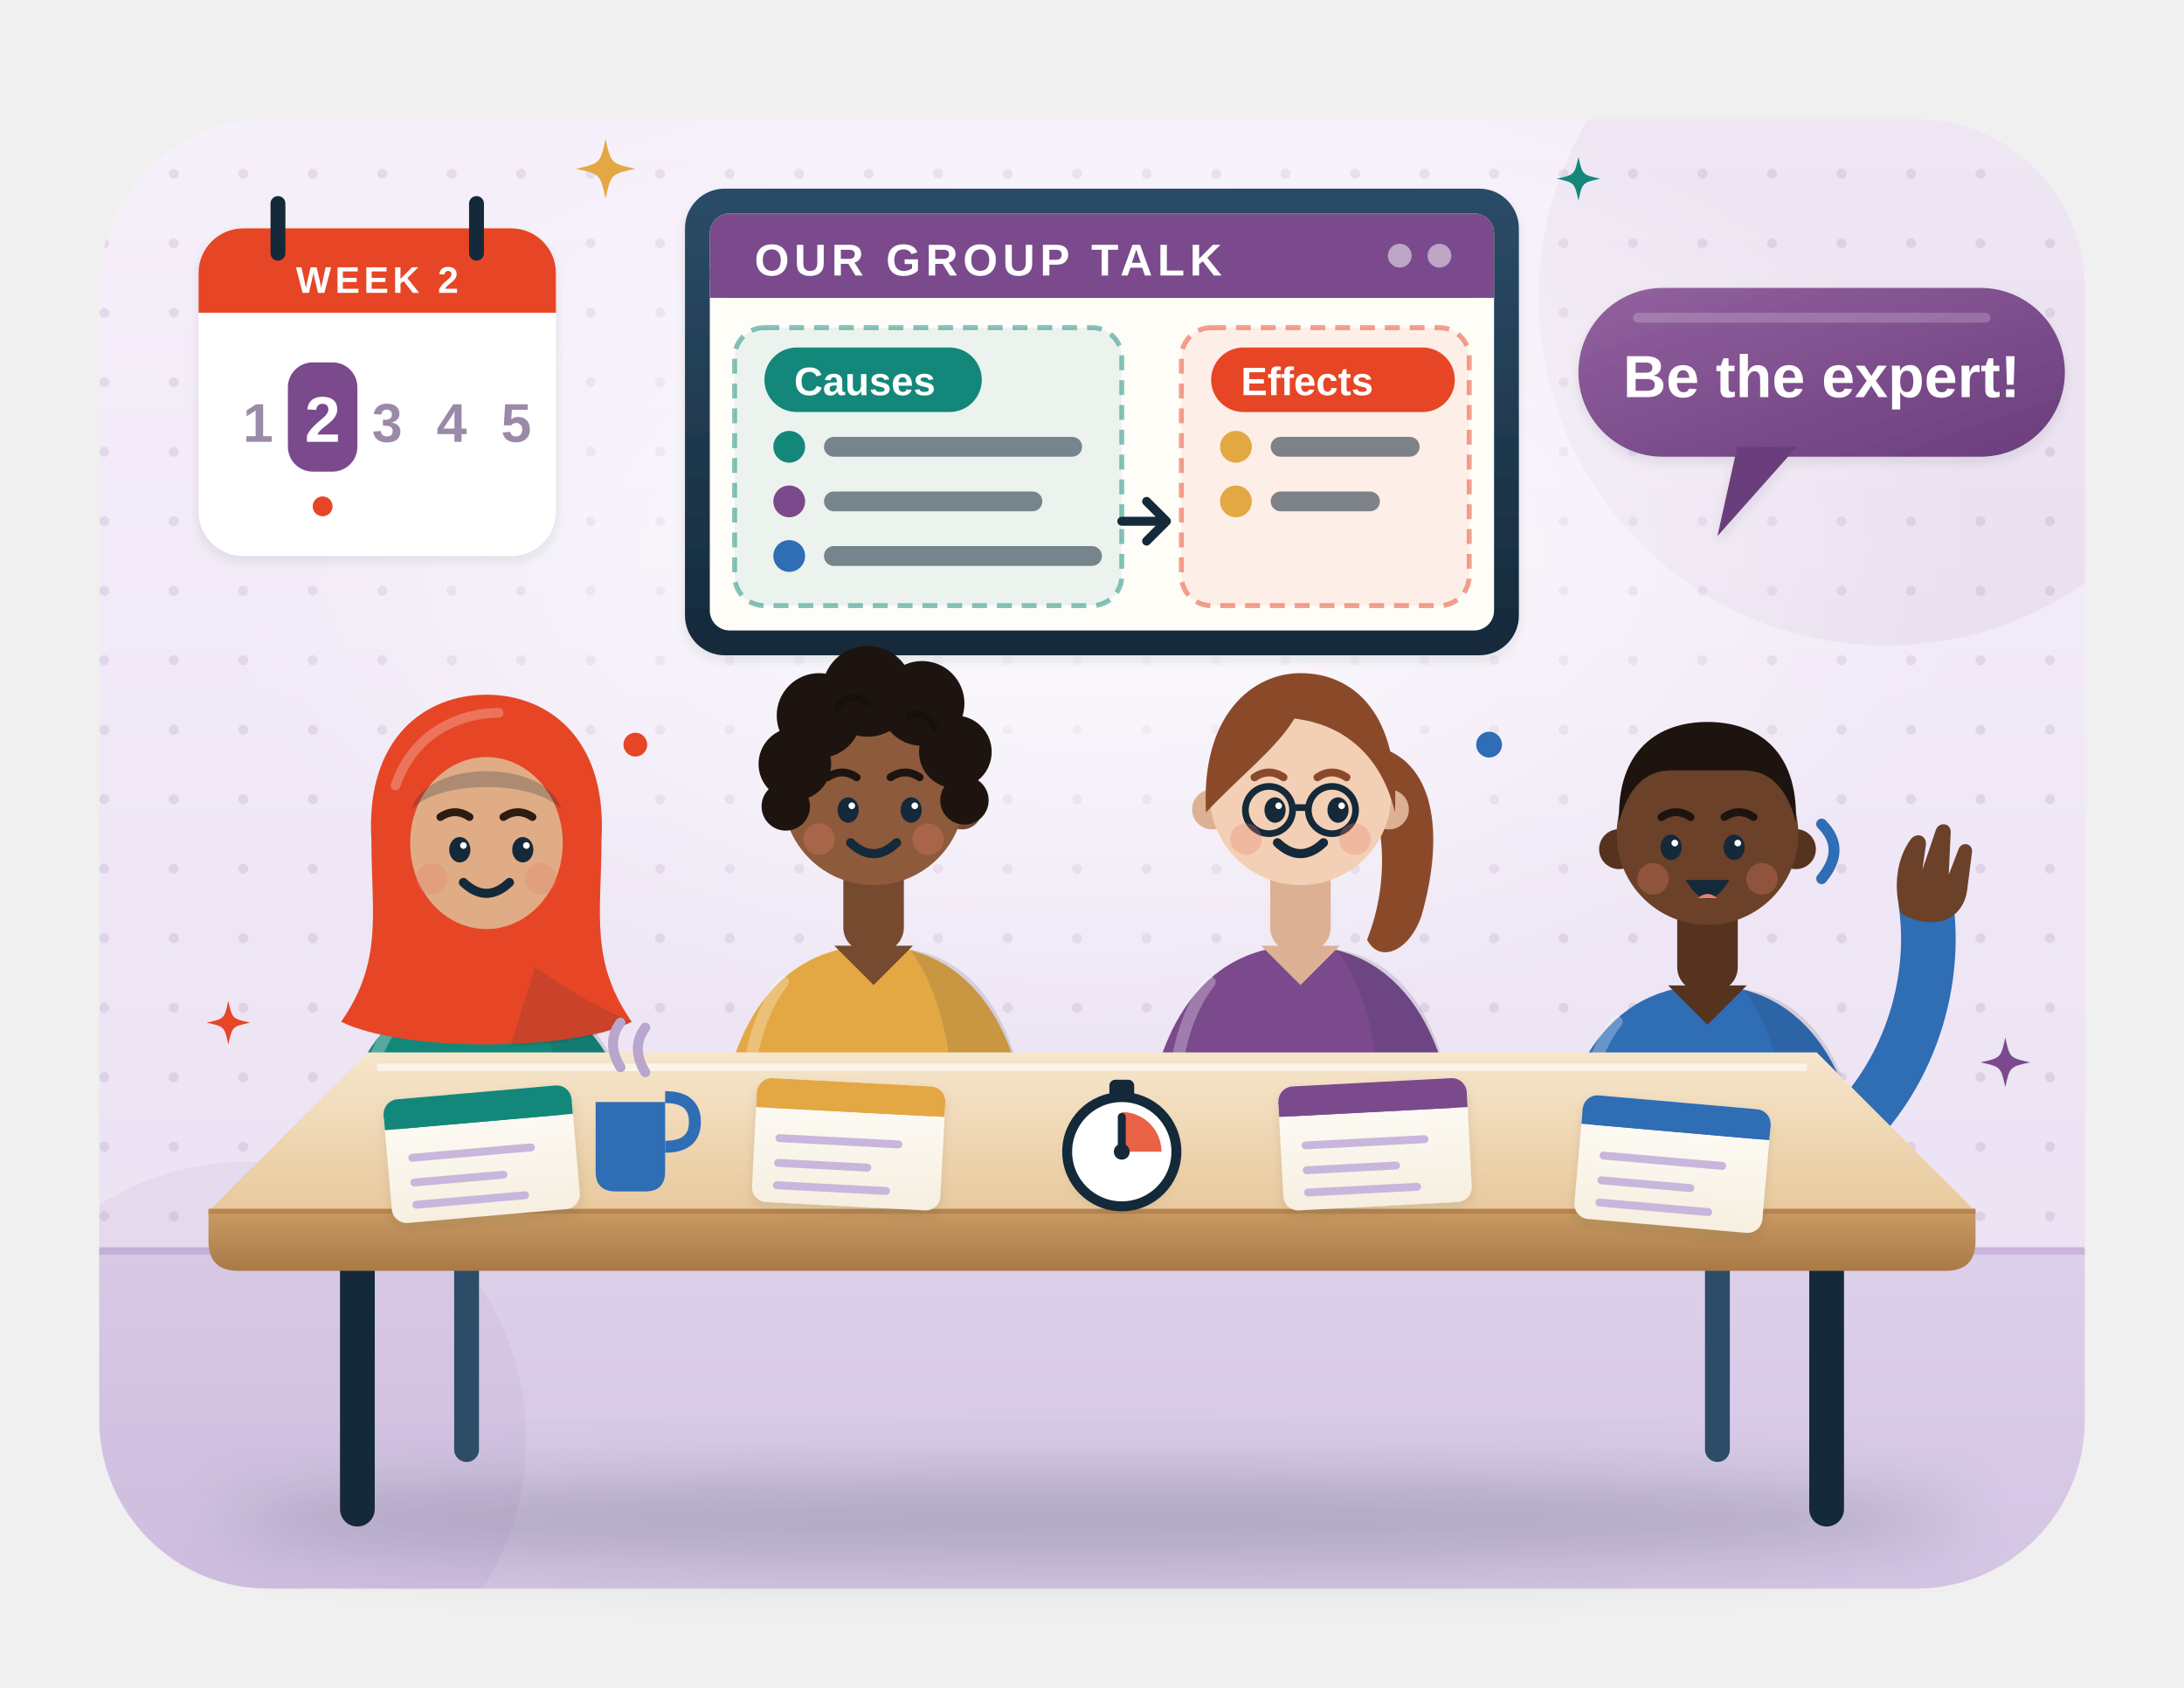
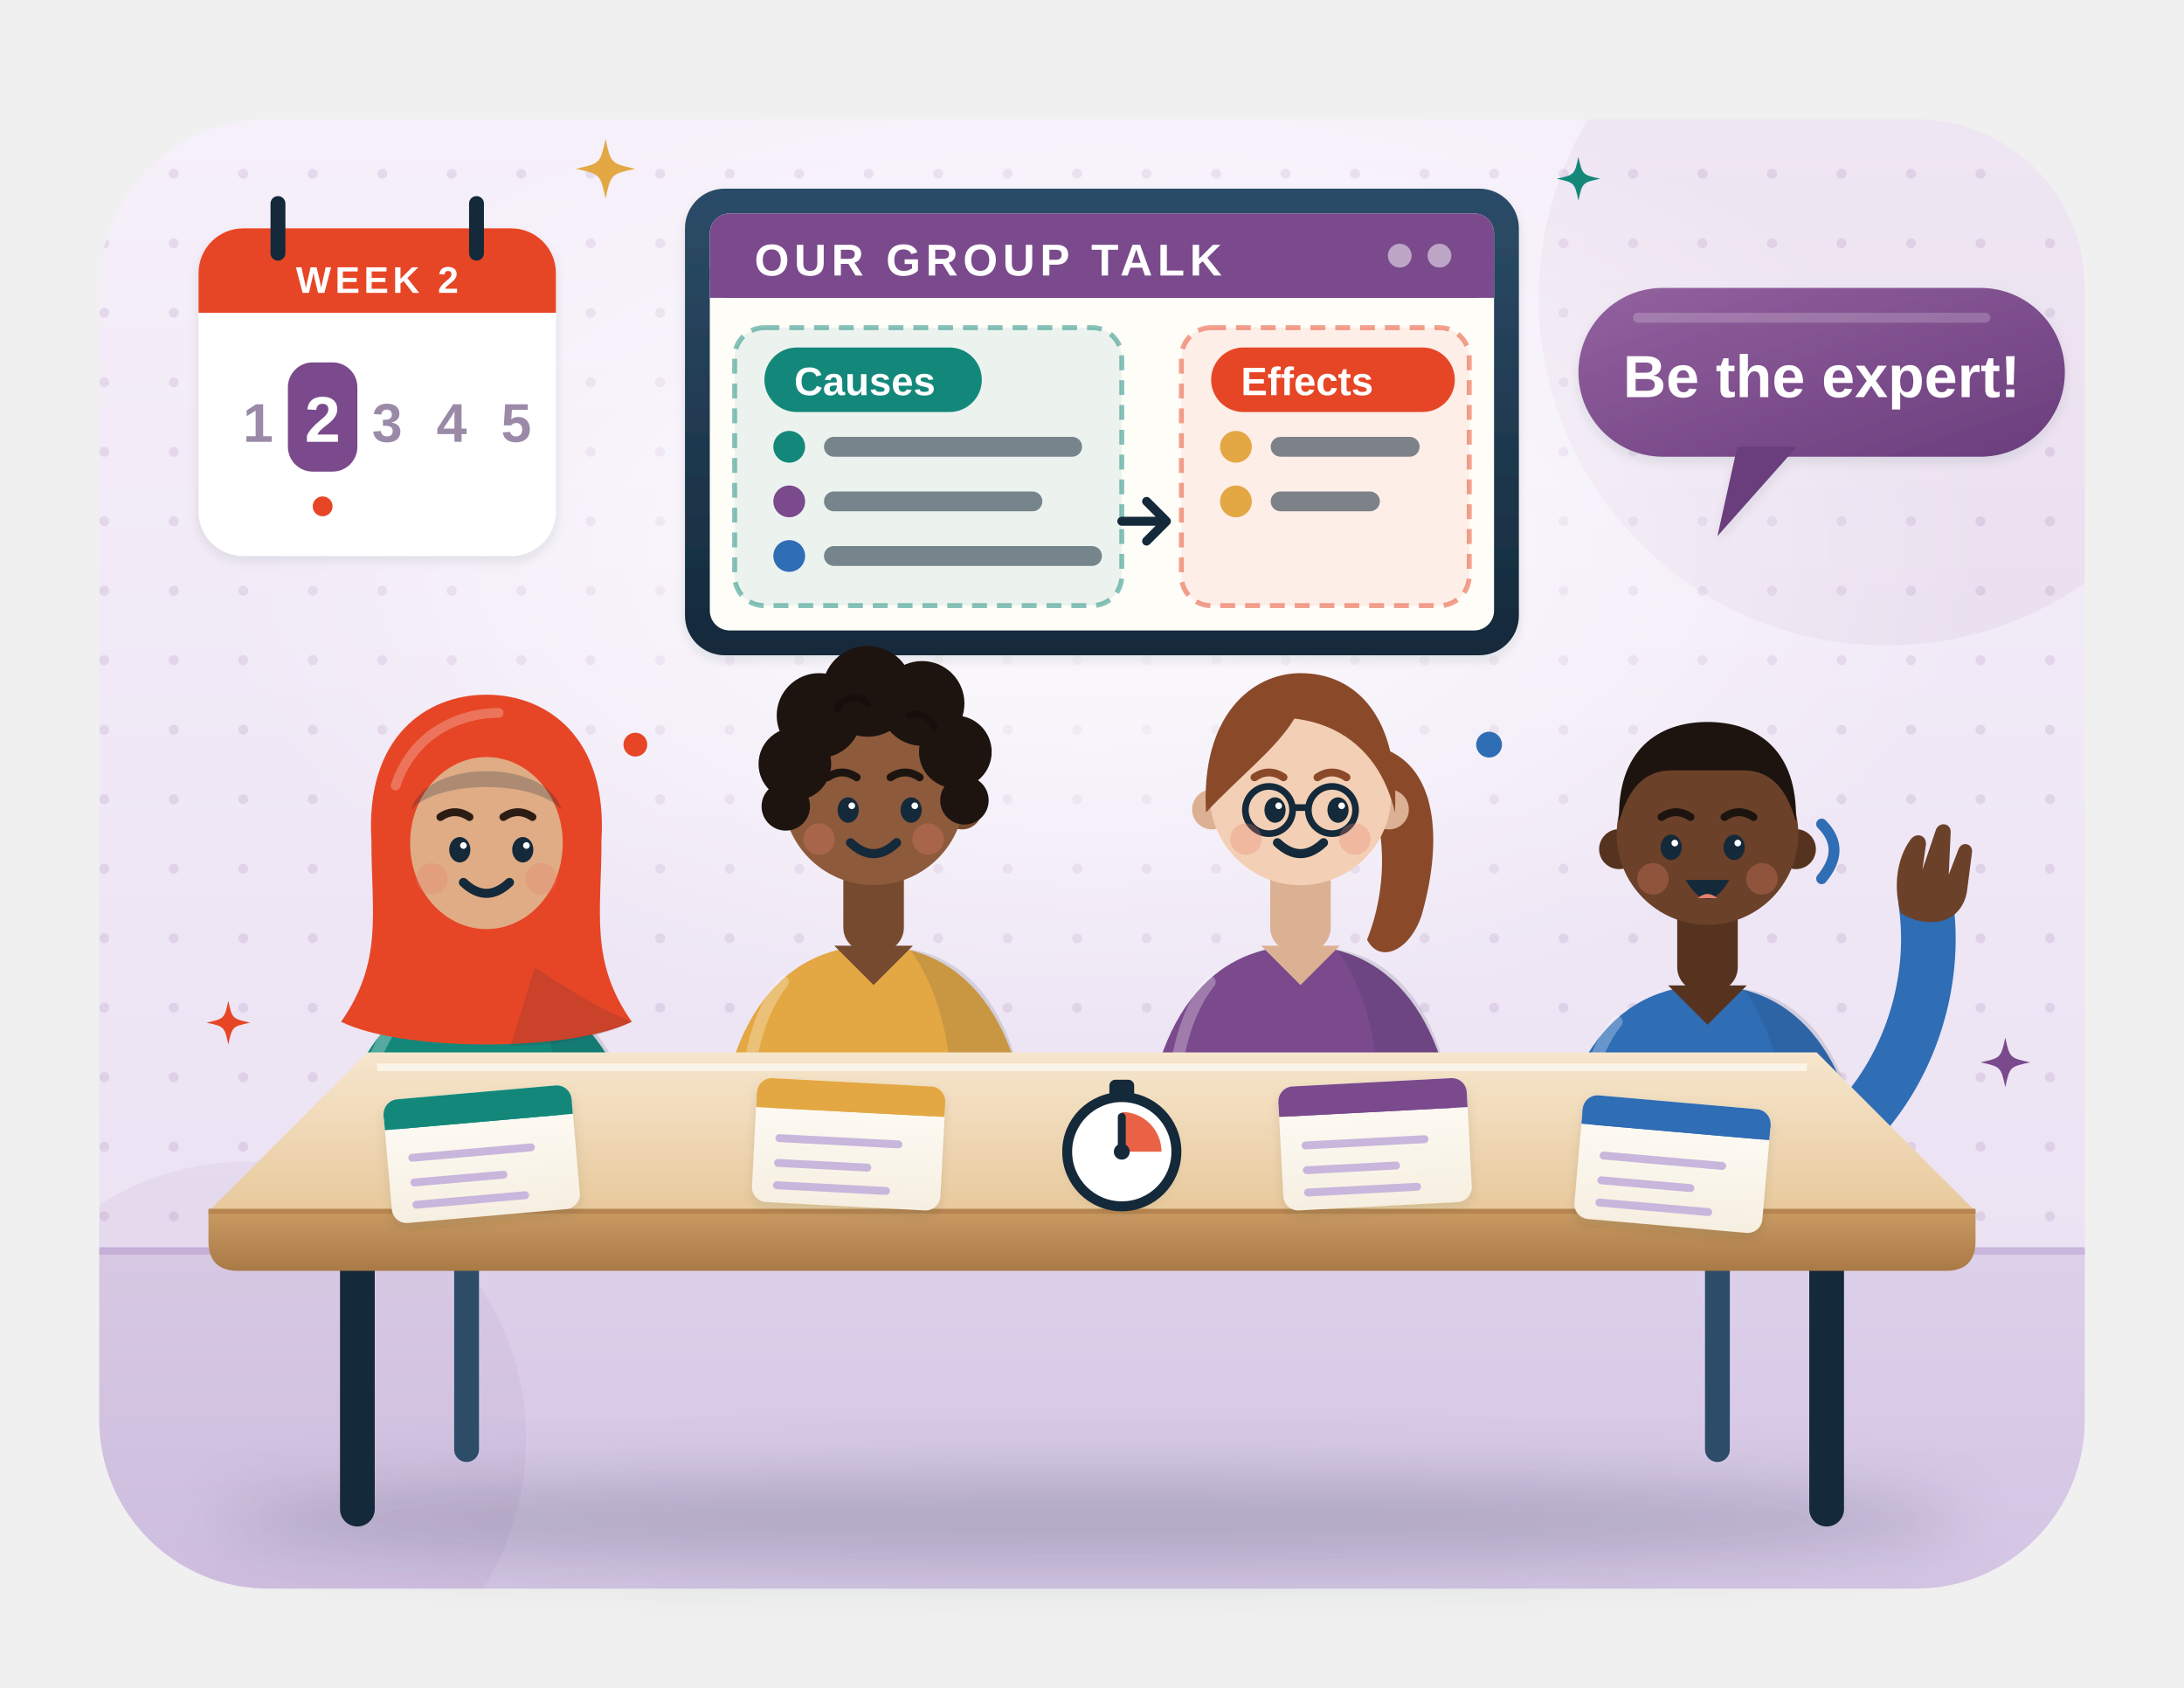
<svg xmlns="http://www.w3.org/2000/svg" viewBox="0 0 440 340" fill="none" role="img" aria-label="Four students sit around a table with their research summary cards and a 2-minute stopwatch; one raises his hand and says Be the expert!; a calendar shows Day 2 of Week 2, and a screen shows their group talk with the four summaries grouped into Causes and Effects">
  <style>
.srs-tw{animation:srs-tw 3s ease-in-out infinite;transform-box:fill-box;transform-origin:center}.srs-t2{animation-delay:-1s}.srs-t3{animation-delay:-2s}
.srs-fl{animation:srs-fl 6s ease-in-out infinite}.srs-f2{animation-delay:-2s}.srs-f3{animation-delay:-4s}
.srs-bl{animation:srs-bl 4.8s infinite;transform-box:fill-box;transform-origin:center}.srs-b2{animation-delay:-1.7s}.srs-b3{animation-delay:-3.2s}.srs-b4{animation-delay:-2.4s}
@keyframes srs-tw{0%,100%{opacity:.35;transform:scale(.6)}50%{opacity:1;transform:scale(1)}}
@keyframes srs-fl{50%{transform:translateY(-3px)}}
@keyframes srs-bl{0%,93%,100%{transform:scaleY(1)}96%{transform:scaleY(.1)}}
.srs-wv{animation:srs-wv 2.4s ease-out infinite}.srs-w2{animation-delay:-.8s}
@keyframes srs-wv{0%,100%{opacity:.3}50%{opacity:1}}
.srs-gr{animation:srs-gr 6s ease-in-out infinite;transform-box:fill-box;transform-origin:0 50%}.srs-g2{animation-delay:-1.5s}.srs-g3{animation-delay:-3s}.srs-g4{animation-delay:-4.5s}
@keyframes srs-gr{0%,100%{transform:scaleX(1)}50%{transform:scaleX(.8)}}
.srs-hd{animation:srs-hd 10s linear infinite;transform-box:view-box;transform-origin:226px 232px}
@keyframes srs-hd{to{transform:rotate(360deg)}}
- .srs-st{animation:srs-st 3s ease-in-out infinite}.srs-s2{animation-delay:-1.5s}
- @keyframes srs-st{0%{opacity:0;transform:translateY(3px)}40%{opacity:.7}100%{opacity:0;transform:translateY(-7px)}}
@media (prefers-reduced-motion: reduce) { * { animation: none !important; } }
</style>
  <defs>
    <linearGradient id="srs-bg" x1="0" y1="0" x2="0" y2="1">
      <stop offset="0" stop-color="#f6f0fa" />
      <stop offset="1" stop-color="#e8def1" />
    </linearGradient>
    <linearGradient id="srs-floor" x1="0" y1="0" x2="0" y2="1">
      <stop offset="0" stop-color="#ddd0ea" />
      <stop offset="1" stop-color="#d2c3e3" />
    </linearGradient>
    <radialGradient id="srs-glow" cx=".5" cy=".5" r=".5">
      <stop offset="0" stop-color="#fff" stop-opacity=".85" />
      <stop offset="1" stop-color="#fff" stop-opacity="0" />
    </radialGradient>
    <pattern id="srs-dots" width="14" height="14" patternUnits="userSpaceOnUse">
      <circle cx="7" cy="7" r="1" fill="#7a4a8c" opacity=".13" />
    </pattern>
    <clipPath id="srs-clip">
      <rect x="20" y="24" width="400" height="296" rx="34" />
    </clipPath>
    <linearGradient id="srs-top" x1="0" y1="0" x2="0" y2="1">
      <stop offset="0" stop-color="#f6e6cd" />
      <stop offset="1" stop-color="#e8c99c" />
    </linearGradient>
    <linearGradient id="srs-edge" x1="0" y1="0" x2="0" y2="1">
      <stop offset="0" stop-color="#c99a62" />
      <stop offset="1" stop-color="#a97a46" />
    </linearGradient>
    <linearGradient id="srs-pap" x1="0" y1="0" x2="0" y2="1">
      <stop offset="0" stop-color="#fffdf8" />
      <stop offset="1" stop-color="#f6efe1" />
    </linearGradient>
    <linearGradient id="srs-frame" x1="0" y1="0" x2="0" y2="1">
      <stop offset="0" stop-color="#2c4c68" />
      <stop offset="1" stop-color="#14293a" />
    </linearGradient>
    <linearGradient id="srs-bub" x1="0" y1="0" x2="1" y2="1">
      <stop offset="0" stop-color="#93619f" />
      <stop offset="1" stop-color="#6a3d7c" />
    </linearGradient>
    <filter id="srs-sh" x="-30%" y="-30%" width="160%" height="170%">
      <feDropShadow dx="0" dy="5" stdDeviation="5" flood-color="#14293a" flood-opacity=".16" />
      <feDropShadow dx="0" dy="1" stdDeviation="1" flood-color="#14293a" flood-opacity=".1" />
    </filter>
    <filter id="srs-blur" x="-20%" y="-200%" width="140%" height="500%">
      <feGaussianBlur stdDeviation="6" />
    </filter>
  </defs>
  <g clip-path="url(#srs-clip)">
    <rect x="20" y="24" width="400" height="296" fill="url(#srs-bg)" />
    <rect x="20" y="24" width="400" height="226" fill="url(#srs-dots)" />
    <rect x="20" y="252" width="400" height="80" fill="url(#srs-floor)" />
    <path d="M20 252H420" stroke="#c9b6dc" stroke-width="1.5" />
    <circle cx="380" cy="60" r="70" fill="#7a4a8c" opacity=".06" />
    <circle cx="50" cy="290" r="56" fill="#7a4a8c" opacity=".06" />
    <ellipse cx="220" cy="110" rx="180" ry="100" fill="url(#srs-glow)" />
  </g>
  <g filter="url(#srs-sh)">
    <rect x="138" y="38" width="168" height="94" rx="8" fill="url(#srs-frame)" />
  </g>
  <rect x="143" y="43" width="158" height="84" rx="4" fill="#fffdf8" />
  <rect x="143" y="43" width="158" height="17" rx="4" fill="#7a4a8c" />
  <rect x="143" y="54" width="158" height="6" fill="#7a4a8c" />
  <text x="152" y="55.5" text-anchor="start" font-family="'Helvetica Neue', Arial, sans-serif" font-size="9" font-weight="800" fill="#fff" letter-spacing="1">OUR GROUP TALK</text>
  <circle cx="290" cy="51.5" r="2.4" fill="#fff" opacity=".5" />
  <circle cx="282" cy="51.5" r="2.4" fill="#fff" opacity=".5" />
  <rect x="148" y="66" width="78" height="56" rx="6" fill="#13887a" fill-opacity=".08" stroke="#13887a" stroke-opacity=".5" stroke-dasharray="3 2" />
  <rect x="154" y="70" width="43.8" height="13" rx="6.5" fill="#13887a" />
  <text x="160" y="79.6" text-anchor="start" font-family="'Helvetica Neue', Arial, sans-serif" font-size="8" font-weight="800" fill="#fff">Causes</text>
  <circle cx="159" cy="90" r="3.2" fill="#13887a" />
  <rect class="srs-gr " x="166" y="88" width="52" height="4" rx="2" fill="#14293a" opacity=".55" />
  <circle cx="159" cy="101" r="3.2" fill="#7a4a8c" />
  <rect class="srs-gr srs-g2" x="166" y="99" width="44" height="4" rx="2" fill="#14293a" opacity=".55" />
  <circle cx="159" cy="112" r="3.2" fill="#2f6db5" />
  <rect class="srs-gr srs-g3" x="166" y="110" width="56" height="4" rx="2" fill="#14293a" opacity=".55" />
  <rect x="238" y="66" width="58" height="56" rx="6" fill="#e64626" fill-opacity=".08" stroke="#e64626" stroke-opacity=".5" stroke-dasharray="3 2" />
  <rect x="244" y="70" width="49.1" height="13" rx="6.5" fill="#e64626" />
  <text x="250" y="79.6" text-anchor="start" font-family="'Helvetica Neue', Arial, sans-serif" font-size="8" font-weight="800" fill="#fff">Effects</text>
  <circle cx="249" cy="90" r="3.2" fill="#e3a843" />
  <rect class="srs-gr srs-g4" x="256" y="88" width="30" height="4" rx="2" fill="#14293a" opacity=".55" />
  <circle cx="249" cy="101" r="3.2" fill="#e3a843" />
  <rect class="srs-gr srs-g2" x="256" y="99" width="22" height="4" rx="2" fill="#14293a" opacity=".55" />
  <path d="M226 105h9M231 101l4 4-4 4" stroke="#14293a" stroke-width="1.8" stroke-linecap="round" stroke-linejoin="round" />
  <g class="srs-fl">
    <g filter="url(#srs-sh)">
      <rect x="40" y="46" width="72" height="66" rx="9" fill="#fff" />
    </g>
    <path d="M40 55a9 9 0 0 1 9-9h54a9 9 0 0 1 9 9v8h-72z" fill="#e64626" />
    <path d="M56 41v10M96 41v10" stroke="#14293a" stroke-width="3" stroke-linecap="round" />
    <text x="76" y="59" text-anchor="middle" font-family="'Helvetica Neue', Arial, sans-serif" font-size="7.5" font-weight="800" fill="#fff" letter-spacing=".8">WEEK 2</text>
    <text x="52" y="89" text-anchor="middle" font-family="'Helvetica Neue', Arial, sans-serif" font-size="11" font-weight="700" fill="#9a8aa8">1</text>
    <rect x="58" y="73" width="14" height="22" rx="5" fill="#7a4a8c" />
    <text x="65" y="89" text-anchor="middle" font-family="'Helvetica Neue', Arial, sans-serif" font-size="13" font-weight="900" fill="#fff">2</text>
    <circle cx="65" cy="102" r="2" fill="#e64626" />
    <text x="78" y="89" text-anchor="middle" font-family="'Helvetica Neue', Arial, sans-serif" font-size="11" font-weight="700" fill="#9a8aa8">3</text>
    <text x="91" y="89" text-anchor="middle" font-family="'Helvetica Neue', Arial, sans-serif" font-size="11" font-weight="700" fill="#9a8aa8">4</text>
    <text x="104" y="89" text-anchor="middle" font-family="'Helvetica Neue', Arial, sans-serif" font-size="11" font-weight="700" fill="#9a8aa8">5</text>
  </g>
  <g transform="translate(98 168) scale(1.22 1.22)">
    <path d="M-26 64C-26 39-16 25 0 25C16 25 26 39 26 64z" fill="#13887a" />
    <path d="M6 25.6C18 27.5 26 40 26 64H13C14 46 12 34 6 25.6z" fill="#14293a" opacity=".13" />
    <path d="M-15 31C-19 36-21 44-21 52" stroke="#fff" stroke-opacity=".28" stroke-width="2" stroke-linecap="round" />
    <path d="M-19 1C-20-16-10-23 0-23C10-23 20-16 19 1C19 13 17 21 24 31C14 36-14 36-24 31C-17 21-19 13-19 1z" fill="#e64626" />
    <path d="M8 22C14 26 19 29 24 31C18 34 10 35 4 35z" fill="#14293a" opacity=".14" />
    <path d="M-15-8C-12-17-4-20 2-20" stroke="#fff" stroke-opacity=".25" stroke-width="1.6" stroke-linecap="round" />
    <ellipse cy="1.5" rx="12.6" ry="14.2" fill="#e0ac85" />
    <path d="M-12.4-4C-10-12.5 10-12.5 12.4-4C8-9-8-9-12.4-4z" fill="#14293a" opacity=".25" />
    <g class="srs-bl">
      <ellipse cx="-4.4" cy="2.6" rx="1.75" ry="2.1" fill="#14293a" />
      <ellipse cx="6" cy="2.6" rx="1.75" ry="2.1" fill="#14293a" />
      <circle cx="-3.8" cy="1.9" r=".55" fill="#fff" />
      <circle cx="6.6" cy="1.9" r=".55" fill="#fff" />
    </g>
    <path d="M-7.6-2.8q2.4-1.6 4.8 0M2.8-2.8q2.4-1.6 4.8 0" stroke="#2b1c14" stroke-width="1.3" stroke-linecap="round" />
    <circle cx="-9" cy="7.4" r="2.6" fill="#e8806b" opacity=".3" />
    <circle cx="9" cy="7.4" r="2.6" fill="#e8806b" opacity=".3" />
    <path d="M-3.8 8q3.8 3.6 7.6 0" stroke="#14293a" stroke-width="1.5" stroke-linecap="round" />
  </g>
  <g transform="translate(176 160) scale(1.22 1.22)">
    <path d="M-26 64C-26 39-16 25 0 25C16 25 26 39 26 64z" fill="#e3a843" />
    <path d="M6 25.6C18 27.5 26 40 26 64H13C14 46 12 34 6 25.6z" fill="#14293a" opacity=".13" />
    <path d="M-15 31C-19 36-21 44-21 52" stroke="#fff" stroke-opacity=".28" stroke-width="2" stroke-linecap="round" />
    <rect x="-5" y="9" width="10" height="17" rx="4" fill="#764a2f" />
    <path d="M-6.5 25L0 31.5L6.5 25z" fill="#764a2f" />
    <circle cx="-14.6" cy="2.5" r="3.3" fill="#764a2f" />
    <circle cx="14.6" cy="2.5" r="3.3" fill="#764a2f" />
    <circle r="15" fill="#8d5a3b" />
    <circle cx="-13" cy="-5" r="6" fill="#1d1410" />
    <circle cx="-9" cy="-13" r="7" fill="#1d1410" />
    <circle cx="-1" cy="-17" r="7.5" fill="#1d1410" />
    <circle cx="8" cy="-15" r="7" fill="#1d1410" />
    <circle cx="13.5" cy="-7" r="6" fill="#1d1410" />
    <circle cx="-14.5" cy="2" r="4" fill="#1d1410" />
    <circle cx="15" cy="1" r="4" fill="#1d1410" />
    <path d="M-6-14a3 3 0 0 1 5-1M6-13a3 3 0 0 1 4 2" stroke="#000" stroke-opacity=".25" stroke-width="1.2" stroke-linecap="round" />
    <g class="srs-bl srs-b2">
      <ellipse cx="-4.2" cy="2.6" rx="1.75" ry="2.1" fill="#14293a" />
      <ellipse cx="6.2" cy="2.6" rx="1.75" ry="2.1" fill="#14293a" />
      <circle cx="-3.6" cy="1.9" r=".55" fill="#fff" />
      <circle cx="6.8" cy="1.9" r=".55" fill="#fff" />
    </g>
    <path d="M-7.6-2.8q2.4-1.6 4.8 0M2.8-2.8q2.4-1.6 4.8 0" stroke="#1d1410" stroke-width="1.3" stroke-linecap="round" />
    <circle cx="-9" cy="7.4" r="2.6" fill="#e8806b" opacity=".3" />
    <circle cx="9" cy="7.4" r="2.6" fill="#e8806b" opacity=".3" />
    <path d="M-3.8 8q3.8 3.6 7.6 0" stroke="#14293a" stroke-width="1.5" stroke-linecap="round" />
  </g>
  <g transform="translate(262 160) scale(1.22 1.22)">
    <path d="M12-8C22-6 24 6 20 20C18 26 13 28 11 24C15 14 14 2 9-4z" fill="#8a4a2a" />
    <path d="M-26 64C-26 39-16 25 0 25C16 25 26 39 26 64z" fill="#7a4a8c" />
    <path d="M6 25.6C18 27.5 26 40 26 64H13C14 46 12 34 6 25.6z" fill="#14293a" opacity=".13" />
    <path d="M-15 31C-19 36-21 44-21 52" stroke="#fff" stroke-opacity=".28" stroke-width="2" stroke-linecap="round" />
    <rect x="-5" y="9" width="10" height="17" rx="4" fill="#dcb193" />
    <path d="M-6.5 25L0 31.5L6.5 25z" fill="#dcb193" />
    <circle cx="-14.6" cy="2.5" r="3.3" fill="#dcb193" />
    <circle cx="14.6" cy="2.5" r="3.3" fill="#dcb193" />
    <circle r="15" fill="#f3d0b5" />
    <path d="M-15.6 3C-16.5-13-8-20 0-20C9-20 16.4-13 15.6 3C13.5-6 7.5-11.5-1-12.5C-4-7.5-10-3-15.6 3z" fill="#8a4a2a" />
    <g class="srs-bl srs-b3">
      <ellipse cx="-4.2" cy="2.6" rx="1.75" ry="2.1" fill="#14293a" />
      <ellipse cx="6.2" cy="2.6" rx="1.75" ry="2.1" fill="#14293a" />
      <circle cx="-3.6" cy="1.9" r=".55" fill="#fff" />
      <circle cx="6.8" cy="1.9" r=".55" fill="#fff" />
    </g>
    <path d="M-7.6-2.8q2.4-1.6 4.8 0M2.8-2.8q2.4-1.6 4.8 0" stroke="#8a4a2a" stroke-width="1.3" stroke-linecap="round" />
    <circle cx="-5.2" cy="2.6" r="3.9" stroke="#14293a" stroke-width="1.1" />
    <circle cx="5.2" cy="2.6" r="3.9" stroke="#14293a" stroke-width="1.1" />
    <path d="M-1.3 2.2h2.6" stroke="#14293a" stroke-width="1.1" />
    <circle cx="-9" cy="7.4" r="2.6" fill="#e8806b" opacity=".3" />
    <circle cx="9" cy="7.4" r="2.6" fill="#e8806b" opacity=".3" />
    <path d="M-3.8 8q3.8 3.6 7.6 0" stroke="#14293a" stroke-width="1.5" stroke-linecap="round" />
  </g>
  <g transform="translate(344 168) scale(1.22 1.22)">
    <path d="M-26 64C-26 39-16 25 0 25C16 25 26 39 26 64z" fill="#2f6db5" />
    <path d="M6 25.6C18 27.5 26 40 26 64H13C14 46 12 34 6 25.6z" fill="#14293a" opacity=".13" />
    <path d="M-15 31C-19 36-21 44-21 52" stroke="#fff" stroke-opacity=".28" stroke-width="2" stroke-linecap="round" />
    <rect x="-5" y="9" width="10" height="17" rx="4" fill="#56331f" />
    <path d="M-6.5 25L0 31.5L6.5 25z" fill="#56331f" />
    <circle cx="-14.6" cy="2.5" r="3.3" fill="#56331f" />
    <circle cx="14.6" cy="2.5" r="3.3" fill="#56331f" />
    <circle r="15" fill="#6b4129" />
    <path d="M-14.6-2C-15-14-8-18.5 0-18.5C8-18.5 15-14 14.6-2C13-8 10-10.5 6-10.5H-6C-10-10.5-13-8-14.6-2z" fill="#1d1410" />
    <g class="srs-bl srs-b4">
      <ellipse cx="-6" cy="2.2" rx="1.75" ry="2.1" fill="#14293a" />
      <ellipse cx="4.4" cy="2.2" rx="1.75" ry="2.1" fill="#14293a" />
      <circle cx="-5.4" cy="1.5" r=".55" fill="#fff" />
      <circle cx="5" cy="1.5" r=".55" fill="#fff" />
    </g>
    <path d="M-7.6-2.8q2.4-1.6 4.8 0M2.8-2.8q2.4-1.6 4.8 0" stroke="#1d1410" stroke-width="1.3" stroke-linecap="round" />
    <circle cx="-9" cy="7.4" r="2.6" fill="#e8806b" opacity=".3" />
    <circle cx="9" cy="7.4" r="2.6" fill="#e8806b" opacity=".3" />
    <path d="M-3.6 7.6q3.6 6.2 7.2 0z" fill="#14293a" />
    <path d="M-1.6 10.6q1.6-1.4 3.2 0" fill="#e8806b" />
  </g>
  <path d="M376 224C386 212 390 196 388 182" stroke="#2f6db5" stroke-width="11" stroke-linecap="round" />
  <path d="M383 184c-1.6-5-1-11 2-15 1.2-1.4 3.2-.7 3 1.2l-.7 5 2.7-8c.6-1.7 3-1.5 3 .4l-.4 8.6 2-5.2c.7-1.6 2.8-1.1 2.7.6l-1 7.8c-.5 3.6-3 6-6.2 6.3-2.9.3-5.4-.7-7.1-1.7z" fill="#6b4129" />
  <path class="srs-wv" d="M367 166q5 5 0 11" stroke="#2f6db5" stroke-width="2.2" stroke-linecap="round" />
  <ellipse cx="220" cy="306" rx="176" ry="9" fill="#14293a" opacity=".2" filter="url(#srs-blur)" />
  <path d="M72 250V304M368 250V304" stroke="#14293a" stroke-width="7" stroke-linecap="round" />
  <path d="M94 250V292M346 250V292" stroke="#2c4c68" stroke-width="5" stroke-linecap="round" />
  <path d="M74 212H366L398 244H42z" fill="url(#srs-top)" />
  <path d="M42 244H398V250Q398 256 392 256H48Q42 256 42 250z" fill="url(#srs-edge)" />
  <path d="M76 215H364" stroke="#fff" stroke-opacity=".6" stroke-width="1.5" />
  <path d="M42 244H398" stroke="#b78550" stroke-width="1" />
  <g transform="rotate(-5 97 232)">
    <g filter="url(#srs-sh)">
      <rect x="78" y="220" width="38" height="25" rx="3" fill="url(#srs-pap)" />
    </g>
    <rect x="78" y="220" width="38" height="6" rx="3" fill="#13887a" />
    <rect x="78" y="223" width="38" height="3" fill="#13887a" />
    <path d="M83 232h24M83 237h18M83 241.5h22" stroke="#c9b6dc" stroke-width="1.6" stroke-linecap="round" />
  </g>
  <g transform="rotate(3 171 230)">
    <g filter="url(#srs-sh)">
      <rect x="152" y="218" width="38" height="25" rx="3" fill="url(#srs-pap)" />
    </g>
    <rect x="152" y="218" width="38" height="6" rx="3" fill="#e3a843" />
    <rect x="152" y="221" width="38" height="3" fill="#e3a843" />
    <path d="M157 230h24M157 235h18M157 239.5h22" stroke="#c9b6dc" stroke-width="1.6" stroke-linecap="round" />
  </g>
  <g transform="rotate(-3 277 230)">
    <g filter="url(#srs-sh)">
      <rect x="258" y="218" width="38" height="25" rx="3" fill="url(#srs-pap)" />
    </g>
    <rect x="258" y="218" width="38" height="6" rx="3" fill="#7a4a8c" />
    <rect x="258" y="221" width="38" height="3" fill="#7a4a8c" />
    <path d="M263 230h24M263 235h18M263 239.5h22" stroke="#c9b6dc" stroke-width="1.6" stroke-linecap="round" />
  </g>
  <g transform="rotate(5 337 234)">
    <g filter="url(#srs-sh)">
      <rect x="318" y="222" width="38" height="25" rx="3" fill="url(#srs-pap)" />
    </g>
    <rect x="318" y="222" width="38" height="6" rx="3" fill="#2f6db5" />
    <rect x="318" y="225" width="38" height="3" fill="#2f6db5" />
    <path d="M323 234h24M323 239h18M323 243.5h22" stroke="#c9b6dc" stroke-width="1.6" stroke-linecap="round" />
  </g>
  <g filter="url(#srs-sh)">
    <circle cx="226" cy="232" r="11" fill="#fff" />
  </g>
  <rect x="223.5" y="217.5" width="5" height="4" rx="1.2" fill="#14293a" />
  <circle cx="226" cy="232" r="11" stroke="#14293a" stroke-width="2" />
  <path d="M226 232V224A8 8 0 0 1 234 232z" fill="#e64626" opacity=".85" />
  <g class="srs-hd">
    <path d="M226 232V225" stroke="#14293a" stroke-width="1.6" stroke-linecap="round" />
  </g>
  <circle cx="226" cy="232" r="1.6" fill="#14293a" />
-   <path d="M120 236H134V250Q134 254 130 254H124Q120 254 120 250z" fill="#2f6db5" transform="translate(0 -14)" />
-   <path d="M134 225Q140 225 140 230Q140 235 134 235" stroke="#2f6db5" stroke-width="2.4" transform="translate(0 -4)" />
-   <path class="srs-st" d="M125 215q-3-5 0-9" stroke="#b9a6cc" stroke-width="2" stroke-linecap="round" />
-   <path class="srs-st srs-s2" d="M130 216q-3-5 0-9" stroke="#b9a6cc" stroke-width="2" stroke-linecap="round" />
  <g class="srs-fl srs-f2">
    <g filter="url(#srs-sh)">
      <rect x="318" y="58" width="98" height="34" rx="17" fill="url(#srs-bub)" />
      <path d="M350 90L346 108L362 90z" fill="#6a3d7c" />
    </g>
    <path d="M330 64h70" stroke="#fff" stroke-opacity=".2" stroke-width="2" stroke-linecap="round" />
    <text x="367" y="80" text-anchor="middle" font-family="'Helvetica Neue', Arial, sans-serif" font-size="12" font-weight="800" fill="#fff">Be the expert!</text>
  </g>
  <path class="srs-tw" d="M122 28C123.08 32.92 123.08 32.92 128 34C123.08 35.08 123.08 35.08 122 40C120.92 35.08 120.92 35.08 116 34C120.92 32.92 120.92 32.92 122 28z" fill="#e3a843" />
  <path class="srs-tw srs-t2" d="M318 31.6C318.792 35.208 318.792 35.208 322.4 36C318.792 36.792 318.792 36.792 318 40.4C317.208 36.792 317.208 36.792 313.6 36C317.208 35.208 317.208 35.208 318 31.6z" fill="#13887a" />
  <path class="srs-tw srs-t3" d="M46 201.6C46.792 205.208 46.792 205.208 50.4 206C46.792 206.792 46.792 206.792 46 210.4C45.208 206.792 45.208 206.792 41.6 206C45.208 205.208 45.208 205.208 46 201.6z" fill="#e64626" />
  <path class="srs-tw srs-t2" d="M404 209C404.9 213.1 404.9 213.1 409 214C404.9 214.9 404.9 214.9 404 219C403.1 214.9 403.1 214.9 399 214C403.1 213.1 403.1 213.1 404 209z" fill="#7a4a8c" />
  <circle class="srs-tw srs-t3" cx="300" cy="150" r="2.6" fill="#2f6db5" />
  <circle class="srs-tw" cx="128" cy="150" r="2.4" fill="#e64626" />
</svg>
